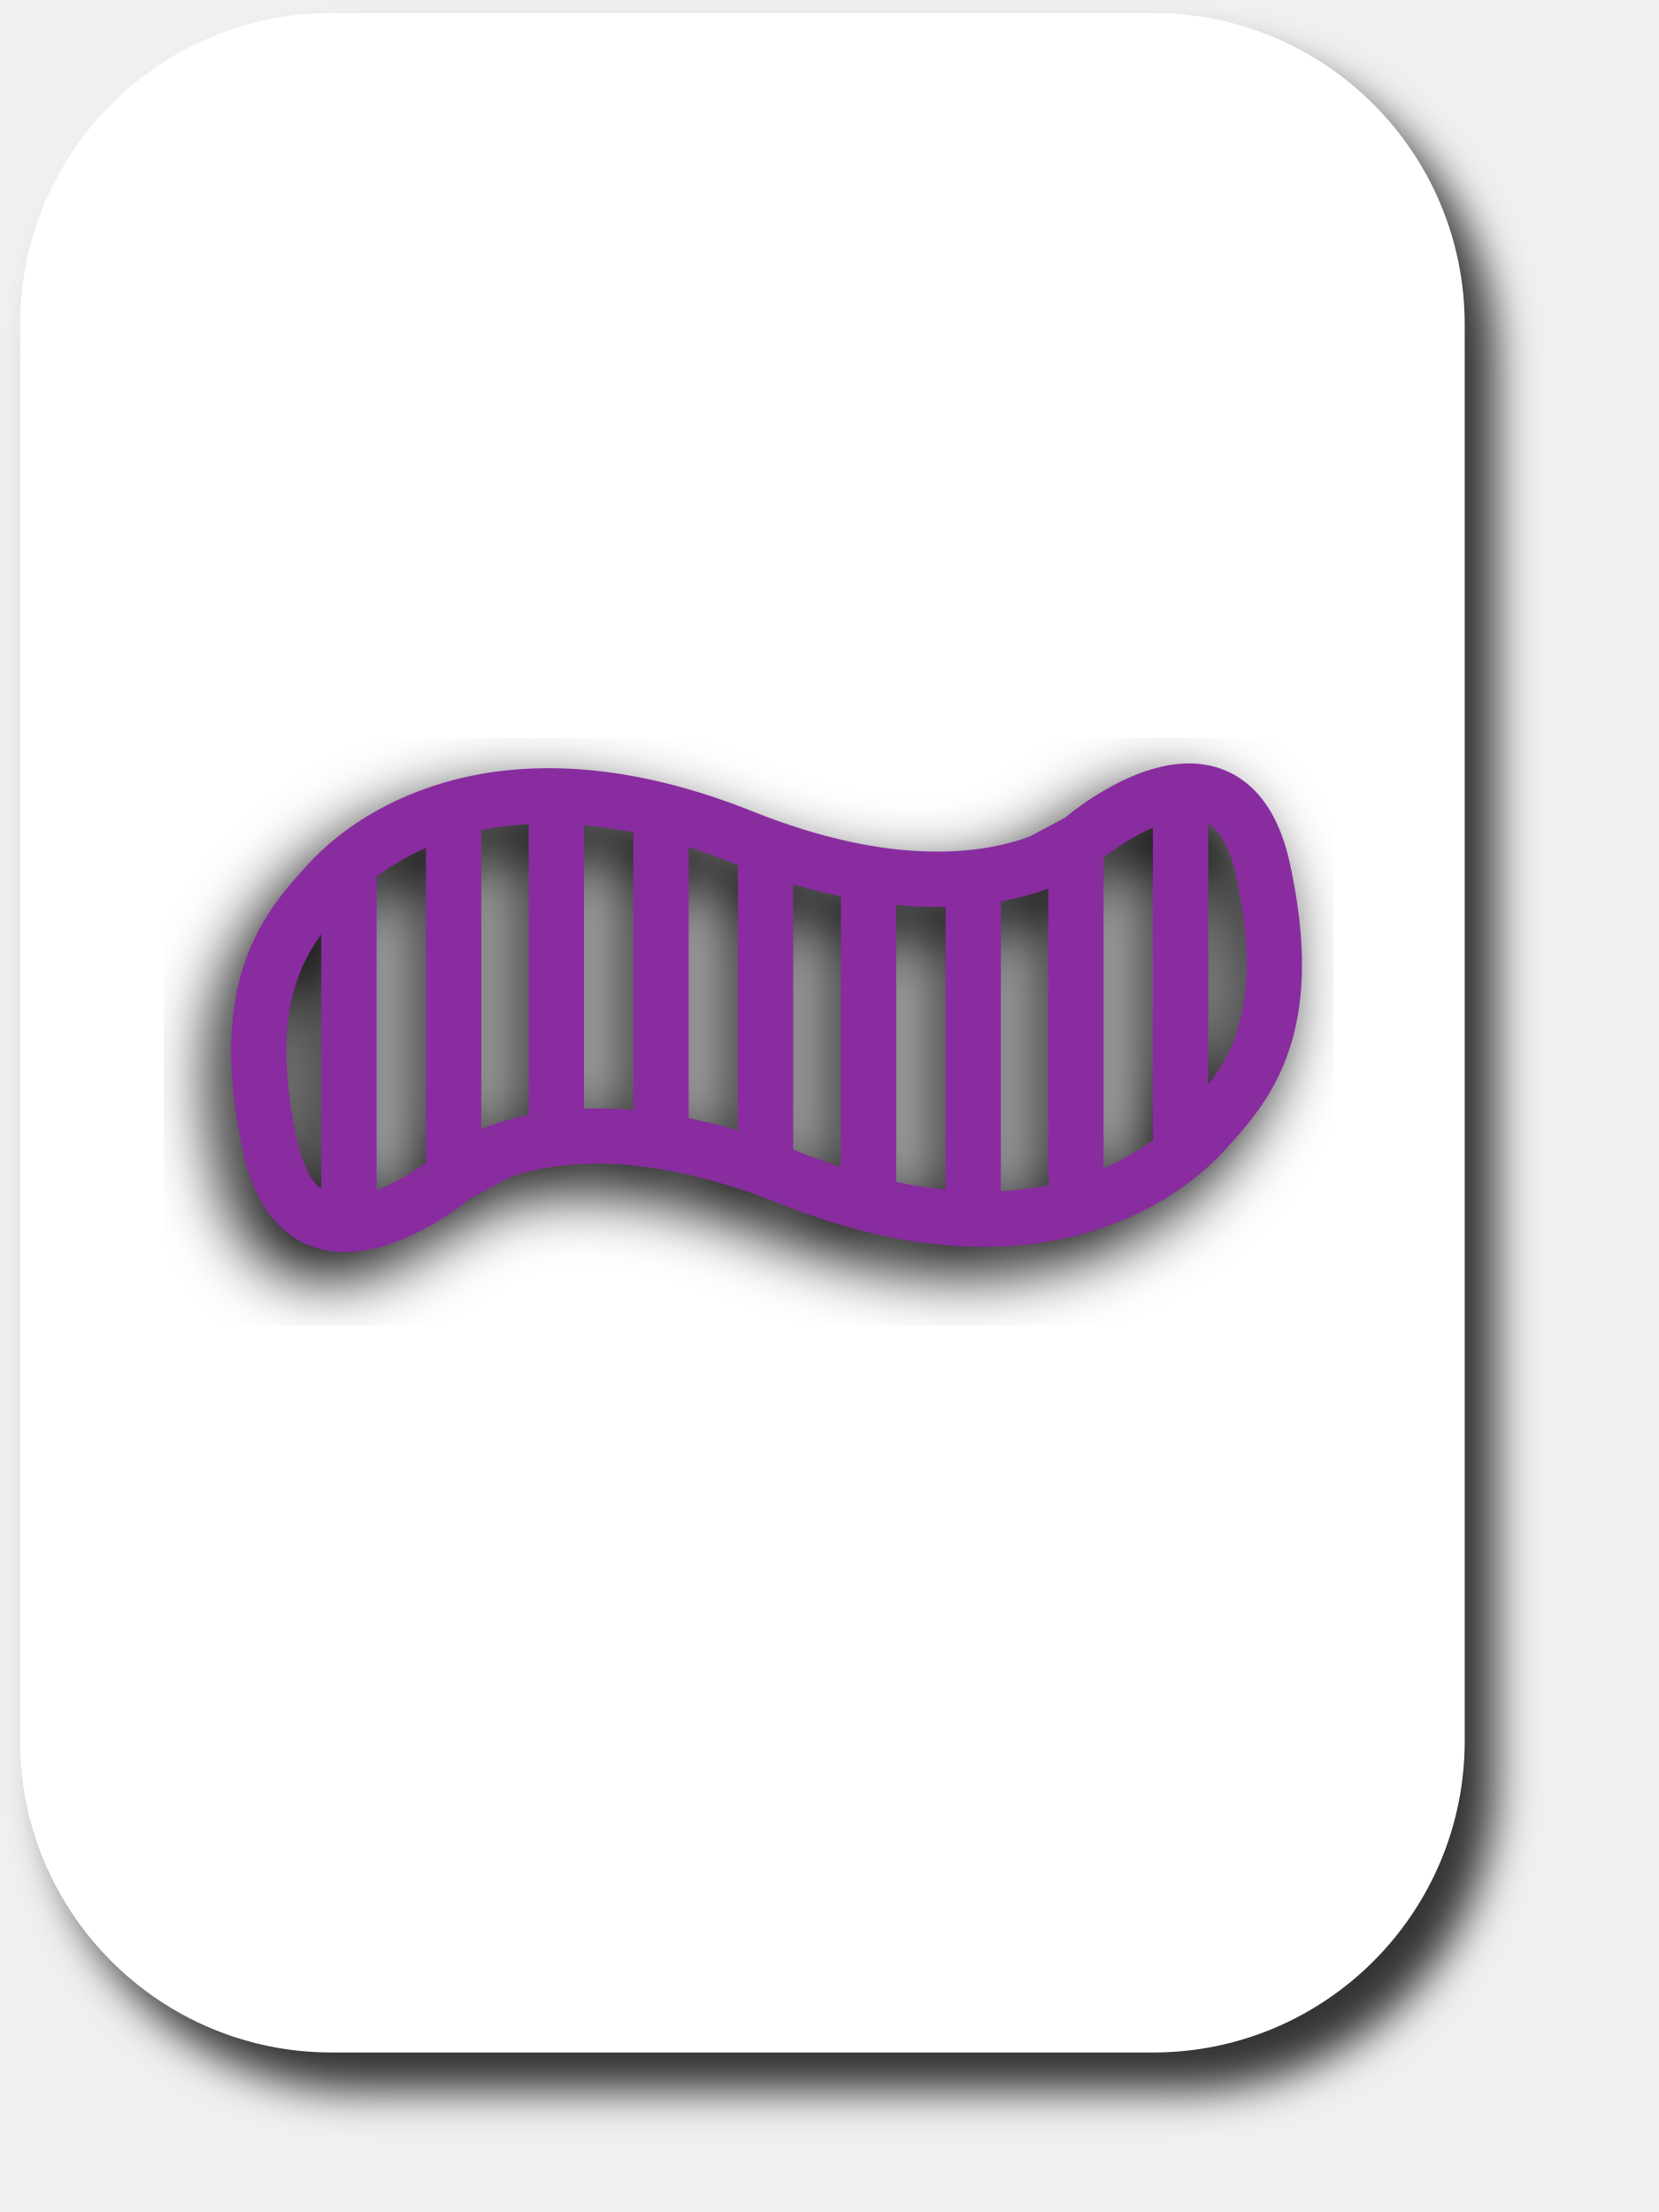
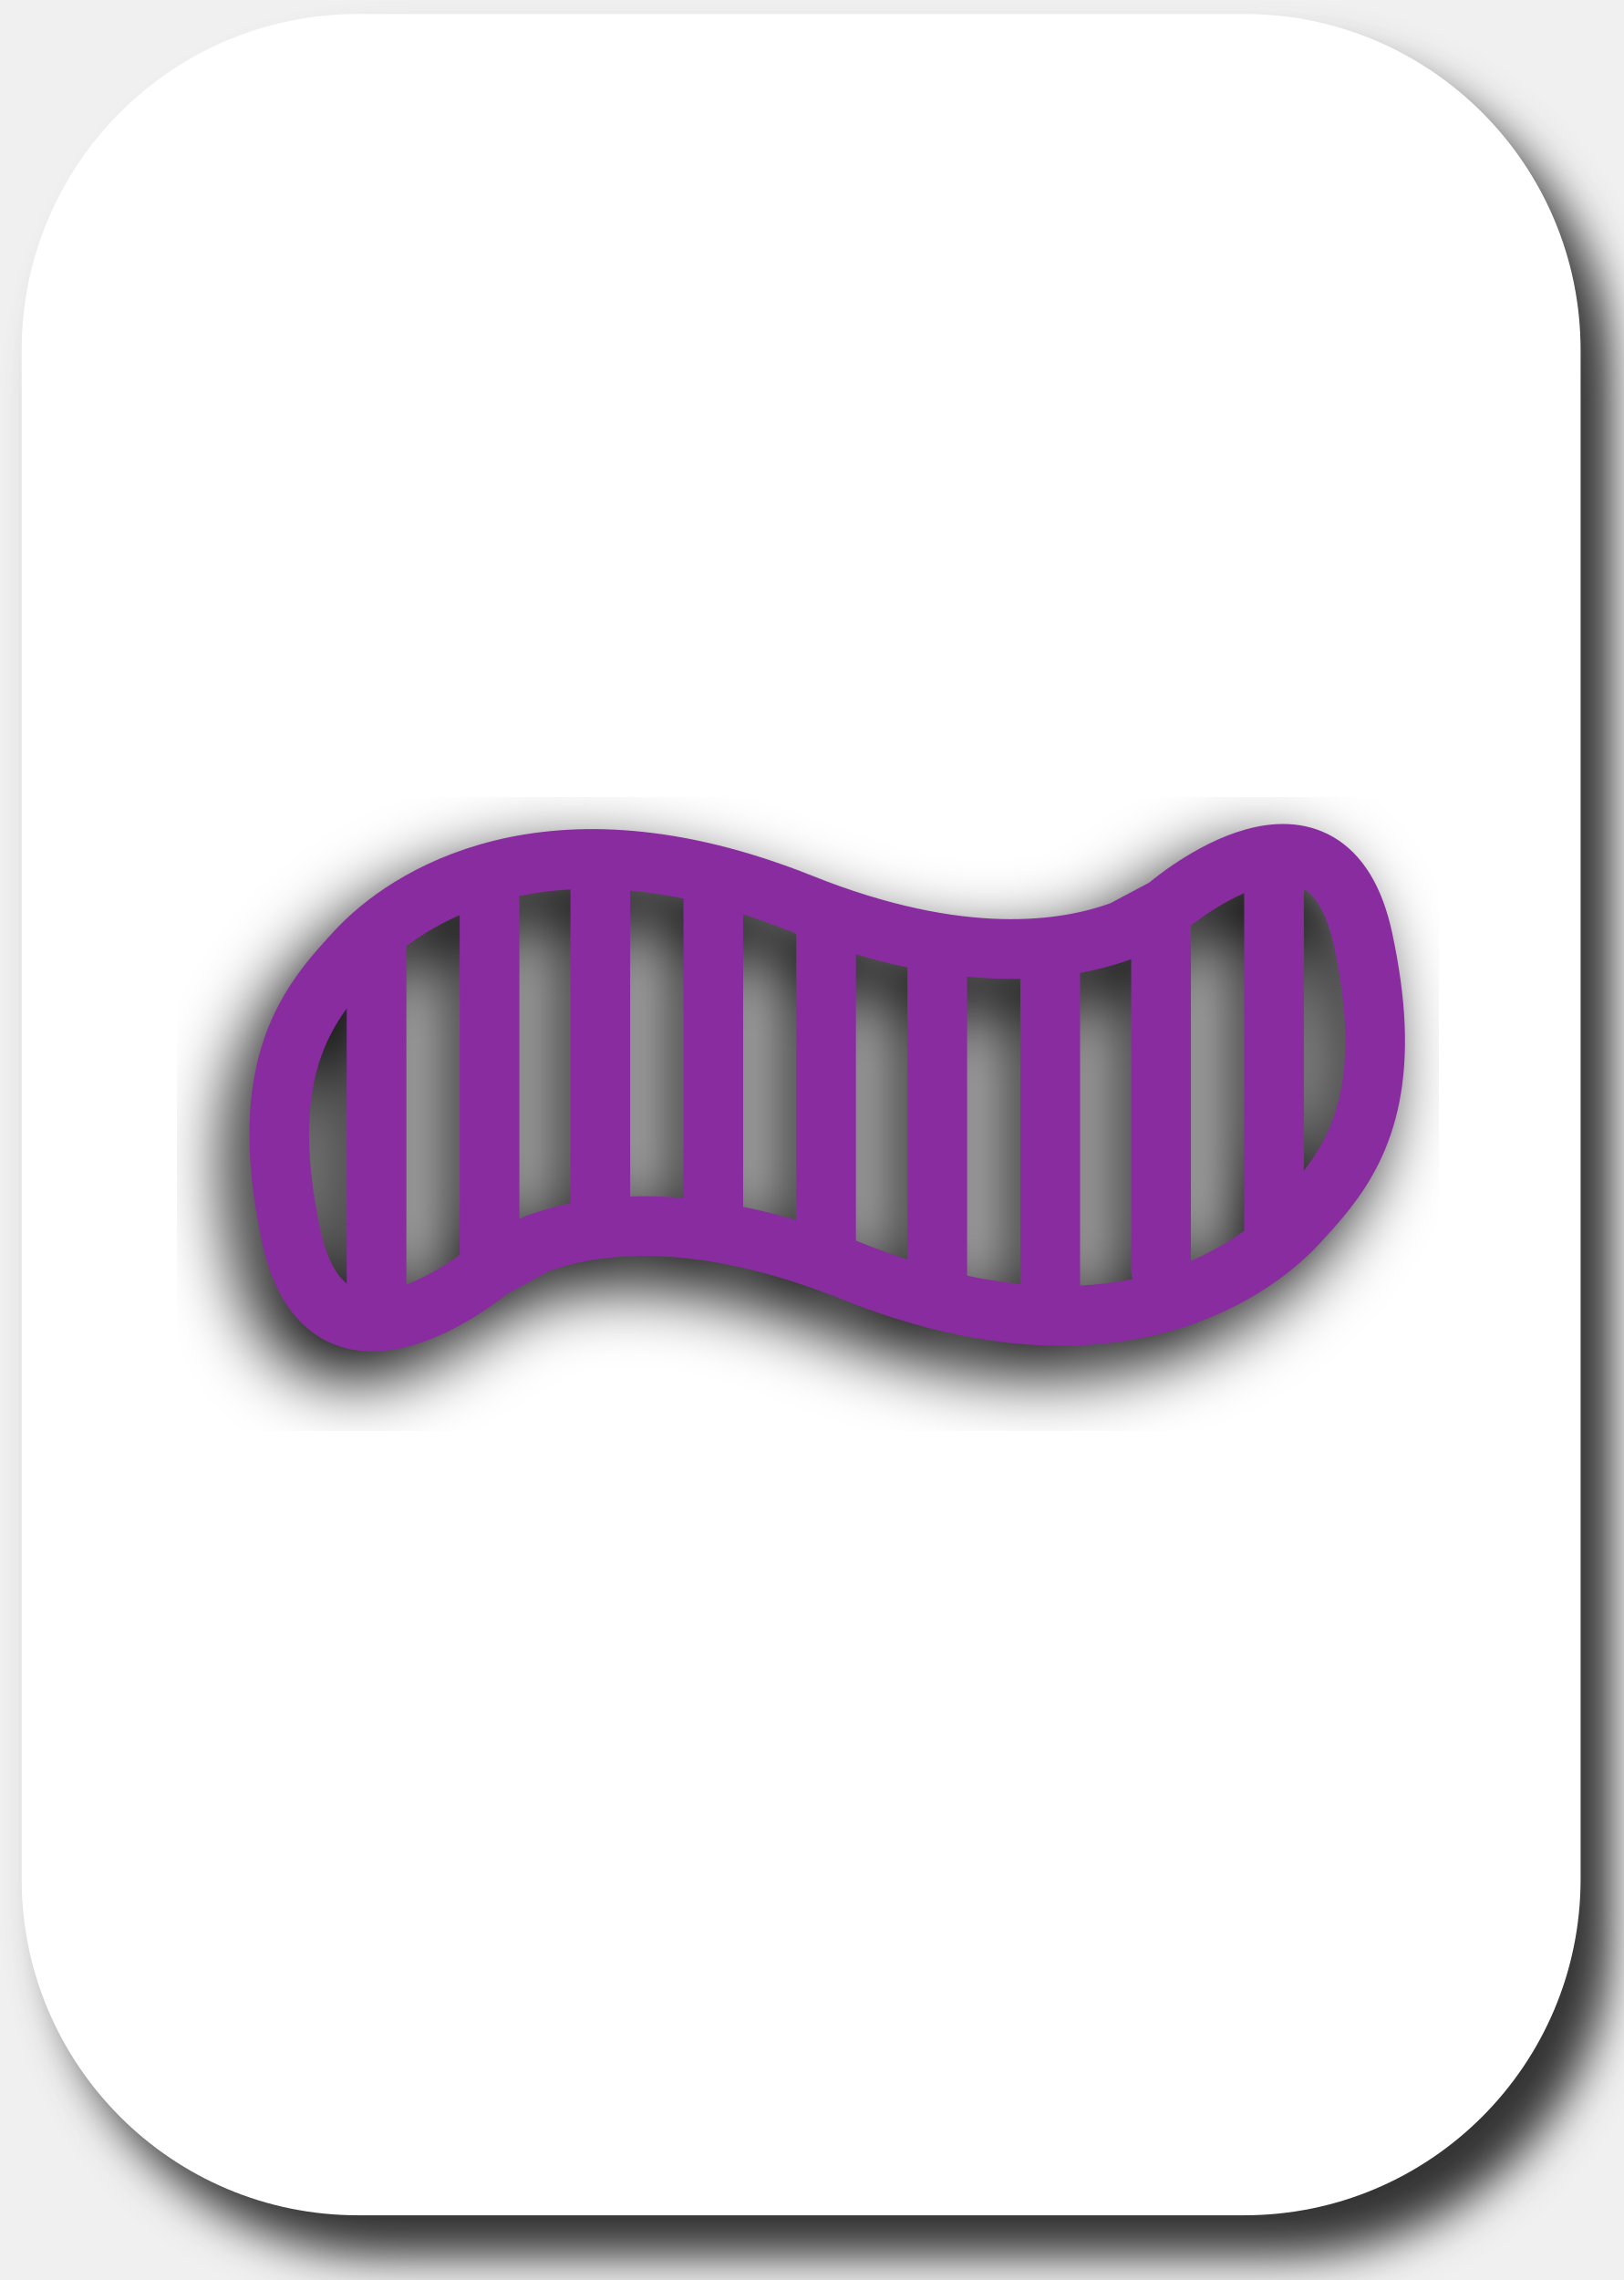
- <svg xmlns="http://www.w3.org/2000/svg" preserveAspectRatio="xMinYMin meet" viewBox="0 0 300 400" id="svg4113" version="1.1">
+ <svg xmlns="http://www.w3.org/2000/svg" preserveAspectRatio="xMinYMin meet" viewBox="0 0 272 382" id="svg4113" version="1.1">
  <defs id="defs4115">
    <filter color-interpolation-filters="sRGB" id="filter3630">
      <feGaussianBlur stdDeviation="4.303" id="feGaussianBlur3632" />
    </filter>
    <filter color-interpolation-filters="sRGB" id="filter3830-1" x="-0.075" width="1.151" y="-0.177" height="1.353">
      <feGaussianBlur stdDeviation="5.764" id="feGaussianBlur3832-5" />
    </filter>
  </defs>
  <g id="layer1" transform="translate(-627.5839,-598.6033)">
    <g id="g3637" transform="matrix(0.8964225,0,0,0.8964225,1256.654,325.2916)">
      <rect ry="62.857" y="315.219" x="-691.429" height="411.429" width="291.429" id="rect2826" style="fill:#333333;fill-opacity:1;stroke:none;filter:url(#filter3630)" />
      <rect ry="62.857" y="307.505" x="-697.714" height="411.429" width="291.429" id="rect2826-6" style="fill:#ffffff;fill-opacity:1;stroke:none" />
    </g>
    <g transform="translate(629.517,125.8065)" id="g3923-6-0" style="stroke:#000000;filter:url(#filter3830-1)">
      <path id="path2958-0-5-0" d="m 225.109,648.96 c -0.18,-4.201 -0.82,-8.974 -1.964,-14.354 -5.996,-28.181 -31.859,-6.381 -32.786,-5.59 l -0.151,0.151 -7.101,3.777 -0.302,0.151 c -9.482,3.514 -27.079,6.151 -53.788,-4.533 -42.735,-17.094 -66.551,-0.69 -74.487,7.857 -7.936,8.547 -17.135,19.051 -11.03,47.744 6.105,28.693 33.24,5.741 33.24,5.741 l 8.008,-4.382 0.453,-0.151 c 9.493,-3.342 26.516,-5.53 52.428,4.835 42.735,17.094 66.551,0.539 74.487,-8.008 6.448,-6.944 13.775,-15.036 12.994,-33.24 z" style="fill:none;stroke:#000000;stroke-width:10;stroke-miterlimit:4;stroke-opacity:1;stroke-dasharray:none" />
      <g transform="translate(-3.214286,0.7142857)" id="g3912-7-0" style="stroke:#000000">
        <path style="fill:none;stroke:#000000;stroke-width:10;stroke-linecap:round;stroke-linejoin:miter;stroke-miterlimit:4;stroke-opacity:1;stroke-dasharray:none" d="m 136.371,631.129 0,56.569" id="path3802-1-5" />
        <path style="fill:none;stroke:#000000;stroke-width:10;stroke-linecap:round;stroke-linejoin:miter;stroke-miterlimit:4;stroke-opacity:1;stroke-dasharray:none" d="m 155,636.221 0,56.569" id="path3802-6-3-3" />
        <path style="fill:none;stroke:#000000;stroke-width:10;stroke-linecap:round;stroke-linejoin:miter;stroke-miterlimit:4;stroke-opacity:1;stroke-dasharray:none" d="m 173.929,638.364 0,56.569" id="path3802-6-6-3-9" />
        <path style="fill:none;stroke:#000000;stroke-width:10;stroke-linecap:round;stroke-linejoin:miter;stroke-miterlimit:4;stroke-opacity:1;stroke-dasharray:none" d="m 192.5,629.373 0,59.907" id="path3802-6-5-3-5" />
        <path style="fill:none;stroke:#000000;stroke-width:10;stroke-linecap:round;stroke-linejoin:miter;stroke-miterlimit:4;stroke-opacity:1;stroke-dasharray:none" d="m 211.429,625.506 0,56.569" id="path3802-6-4-8-1" />
        <path style="fill:none;stroke:#000000;stroke-width:10;stroke-linecap:round;stroke-linejoin:miter;stroke-miterlimit:4;stroke-opacity:1;stroke-dasharray:none" d="m 117.471,680.942 0,-53.23" id="path3802-6-8-5-1" />
        <path style="fill:none;stroke:#000000;stroke-width:10;stroke-linecap:round;stroke-linejoin:miter;stroke-miterlimit:4;stroke-opacity:1;stroke-dasharray:none" d="m 98.542,678.504 0,-56.569" id="path3802-6-6-9-1-2" />
        <path style="fill:none;stroke:#000000;stroke-width:10;stroke-linecap:round;stroke-linejoin:miter;stroke-miterlimit:4;stroke-opacity:1;stroke-dasharray:none" d="m 79.971,687.494 0,-59.907" id="path3802-6-5-5-0-3" />
        <path style="fill:none;stroke:#000000;stroke-width:10;stroke-linecap:round;stroke-linejoin:miter;stroke-miterlimit:4;stroke-opacity:1;stroke-dasharray:none" d="m 61.042,691.361 0,-56.569" id="path3802-6-4-0-8-6" />
      </g>
    </g>
    <g id="g3923-7" transform="translate(632.8572,121.4286)" style="stroke:#892ca0;stroke-opacity:1">
      <path id="path2958-0-7" d="m 225.109,648.96 c -0.18,-4.201 -0.82,-8.974 -1.964,-14.354 -5.996,-28.181 -31.859,-6.381 -32.786,-5.59 l -0.151,0.151 -7.101,3.777 -0.302,0.151 c -9.482,3.514 -27.079,6.151 -53.788,-4.533 -42.735,-17.094 -66.551,-0.69 -74.487,7.857 -7.936,8.547 -17.135,19.051 -11.03,47.744 6.105,28.693 33.24,5.741 33.24,5.741 l 8.008,-4.382 0.453,-0.151 c 9.493,-3.342 26.516,-5.53 52.428,4.835 42.735,17.094 66.551,0.539 74.487,-8.008 6.448,-6.944 13.775,-15.036 12.994,-33.24 z" style="fill:none;stroke:#892ca0;stroke-width:10;stroke-miterlimit:4;stroke-opacity:1;stroke-dasharray:none" />
      <g transform="translate(-3.214286,0.7142857)" id="g3912-70" style="stroke:#892ca0;stroke-opacity:1">
        <path style="fill:none;stroke:#892ca0;stroke-width:10;stroke-linecap:round;stroke-linejoin:miter;stroke-miterlimit:4;stroke-opacity:1;stroke-dasharray:none" d="m 136.371,631.129 0,56.569" id="path3802-8" />
        <path style="fill:none;stroke:#892ca0;stroke-width:10;stroke-linecap:round;stroke-linejoin:miter;stroke-miterlimit:4;stroke-opacity:1;stroke-dasharray:none" d="m 155,636.221 0,56.569" id="path3802-6-9" />
        <path style="fill:none;stroke:#892ca0;stroke-width:10;stroke-linecap:round;stroke-linejoin:miter;stroke-miterlimit:4;stroke-opacity:1;stroke-dasharray:none" d="m 173.929,638.364 0,56.569" id="path3802-6-6-8" />
        <path style="fill:none;stroke:#892ca0;stroke-width:10;stroke-linecap:round;stroke-linejoin:miter;stroke-miterlimit:4;stroke-opacity:1;stroke-dasharray:none" d="m 192.5,629.373 0,59.907" id="path3802-6-5-0" />
        <path style="fill:none;stroke:#892ca0;stroke-width:10;stroke-linecap:round;stroke-linejoin:miter;stroke-miterlimit:4;stroke-opacity:1;stroke-dasharray:none" d="m 211.429,625.506 0,56.569" id="path3802-6-4-09" />
        <path style="fill:none;stroke:#892ca0;stroke-width:10;stroke-linecap:round;stroke-linejoin:miter;stroke-miterlimit:4;stroke-opacity:1;stroke-dasharray:none" d="m 117.471,680.942 0,-53.23" id="path3802-6-8-8" />
        <path style="fill:none;stroke:#892ca0;stroke-width:10;stroke-linecap:round;stroke-linejoin:miter;stroke-miterlimit:4;stroke-opacity:1;stroke-dasharray:none" d="m 98.542,678.504 0,-56.569" id="path3802-6-6-9-0" />
        <path style="fill:none;stroke:#892ca0;stroke-width:10;stroke-linecap:round;stroke-linejoin:miter;stroke-miterlimit:4;stroke-opacity:1;stroke-dasharray:none" d="m 79.971,687.494 0,-59.907" id="path3802-6-5-5-4" />
        <path style="fill:none;stroke:#892ca0;stroke-width:10;stroke-linecap:round;stroke-linejoin:miter;stroke-miterlimit:4;stroke-opacity:1;stroke-dasharray:none" d="m 61.042,691.361 0,-56.569" id="path3802-6-4-0-0" />
      </g>
    </g>
  </g>
</svg>
